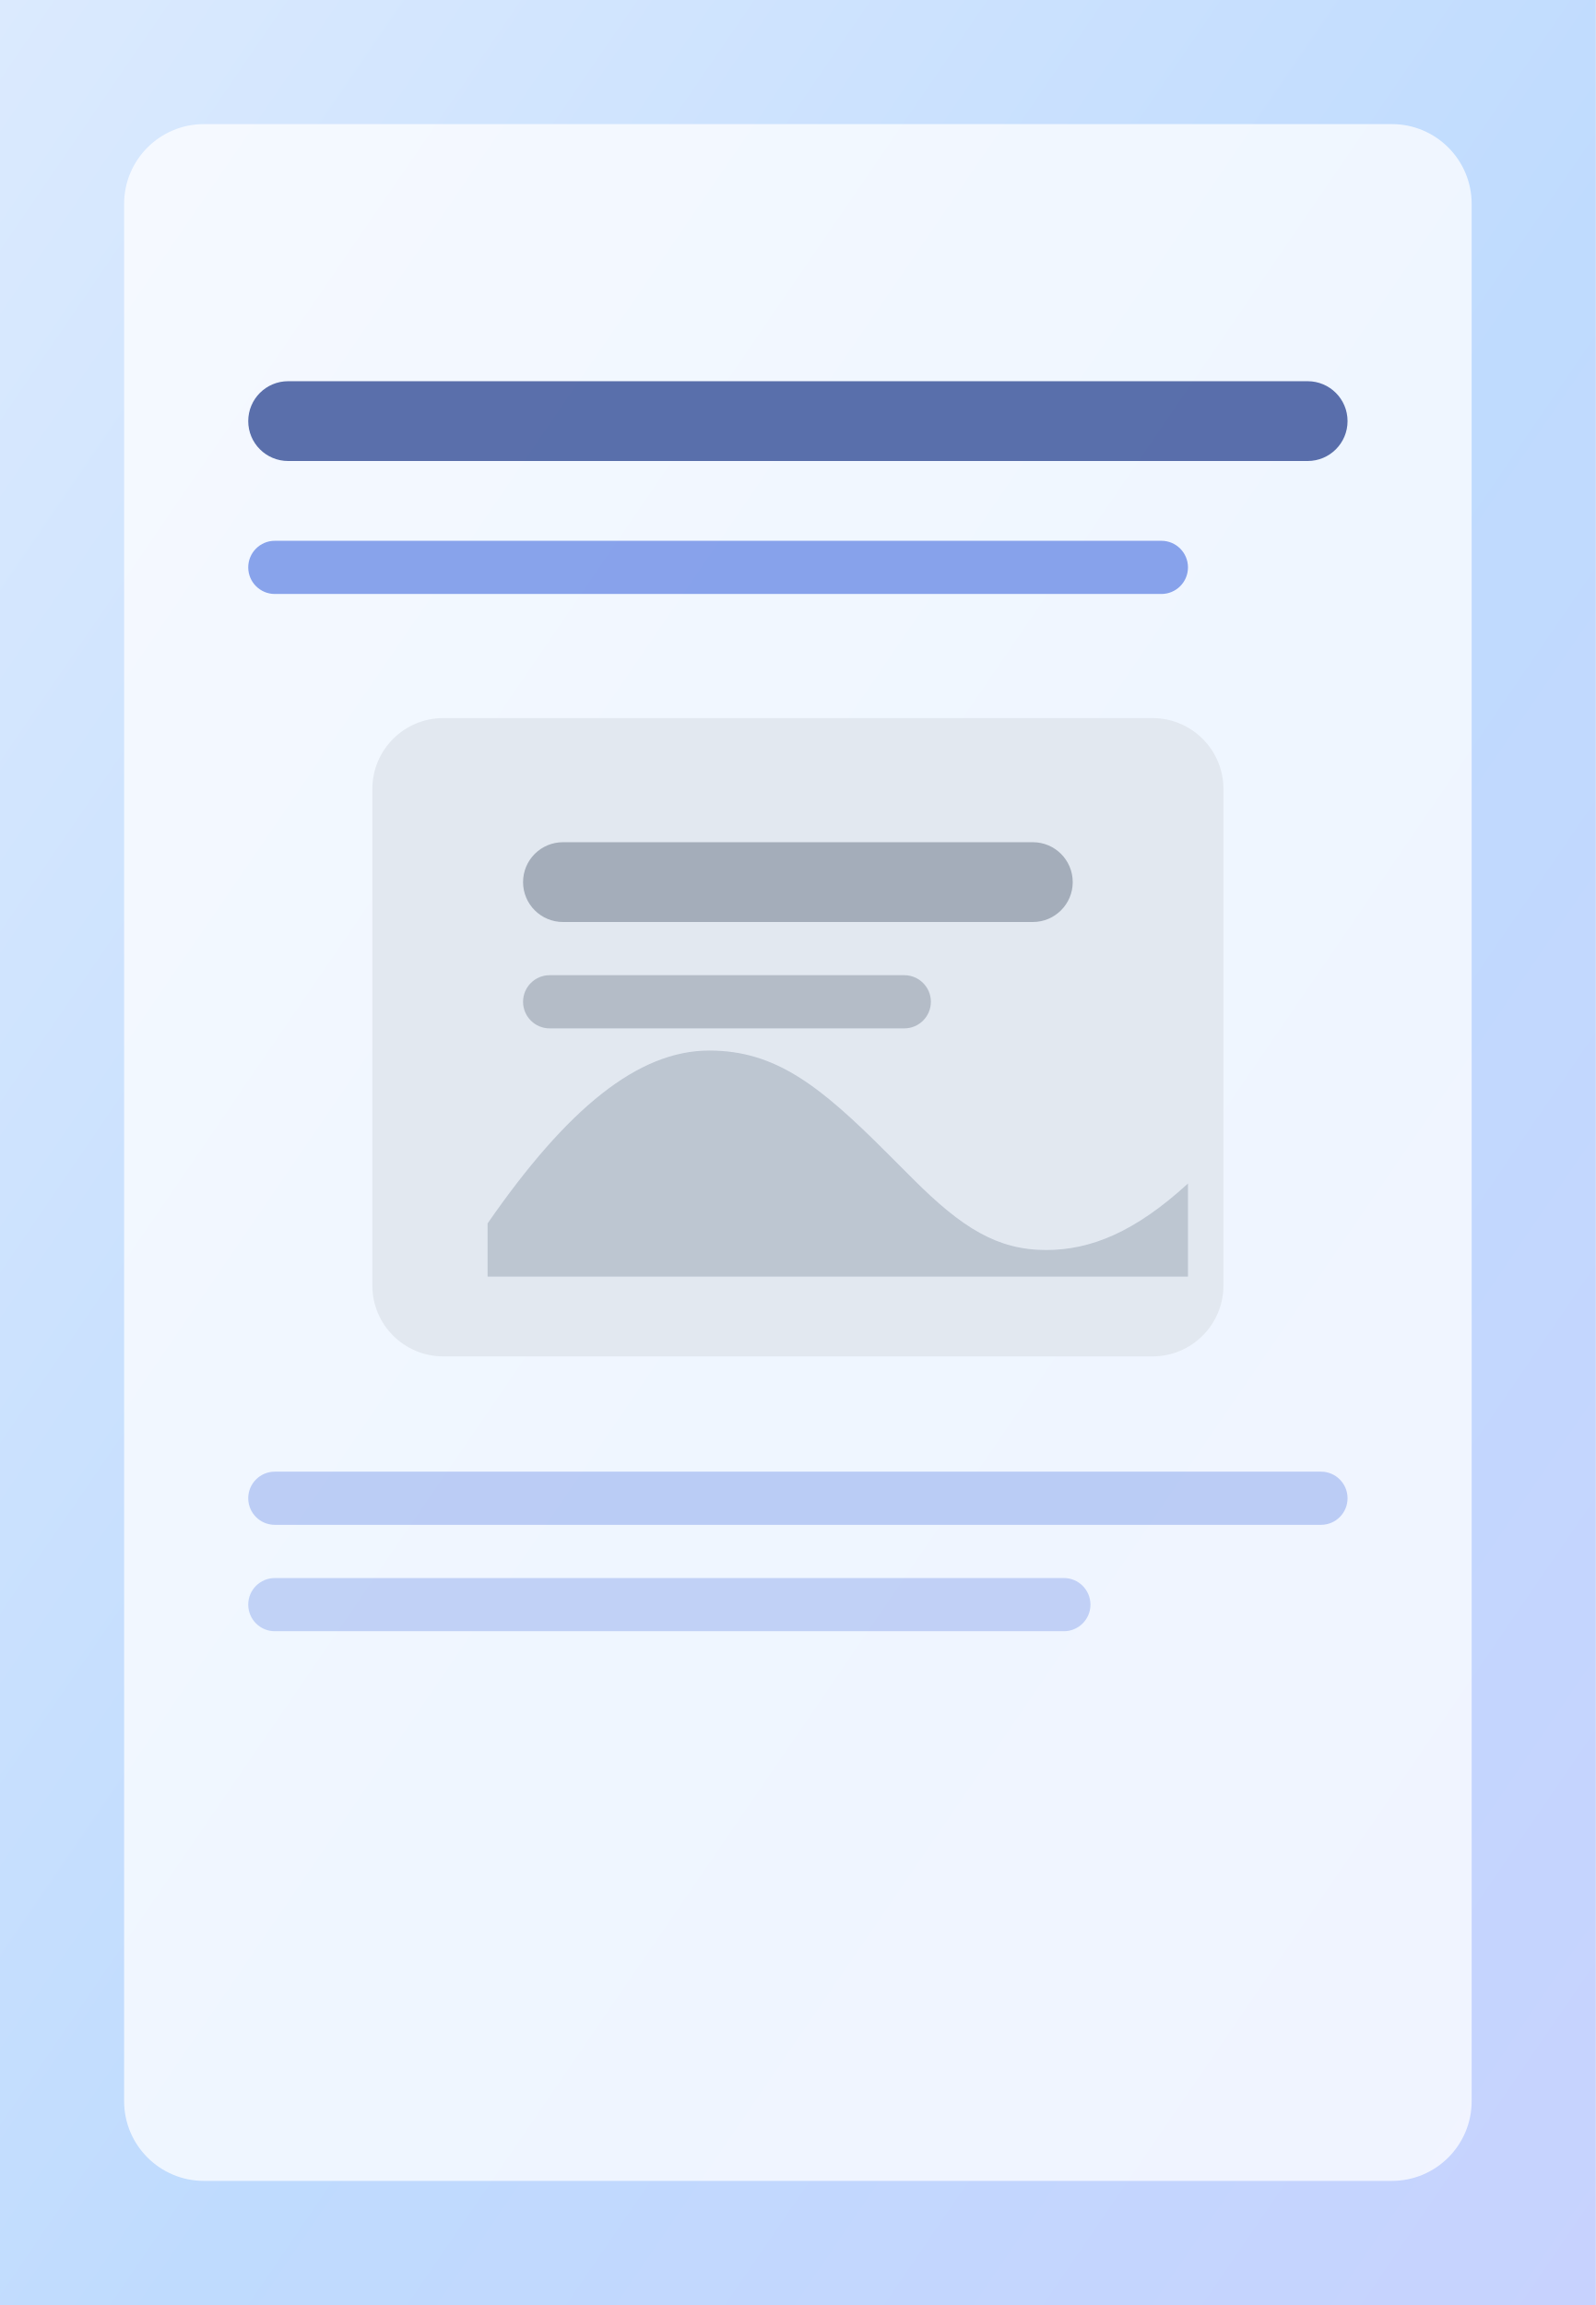
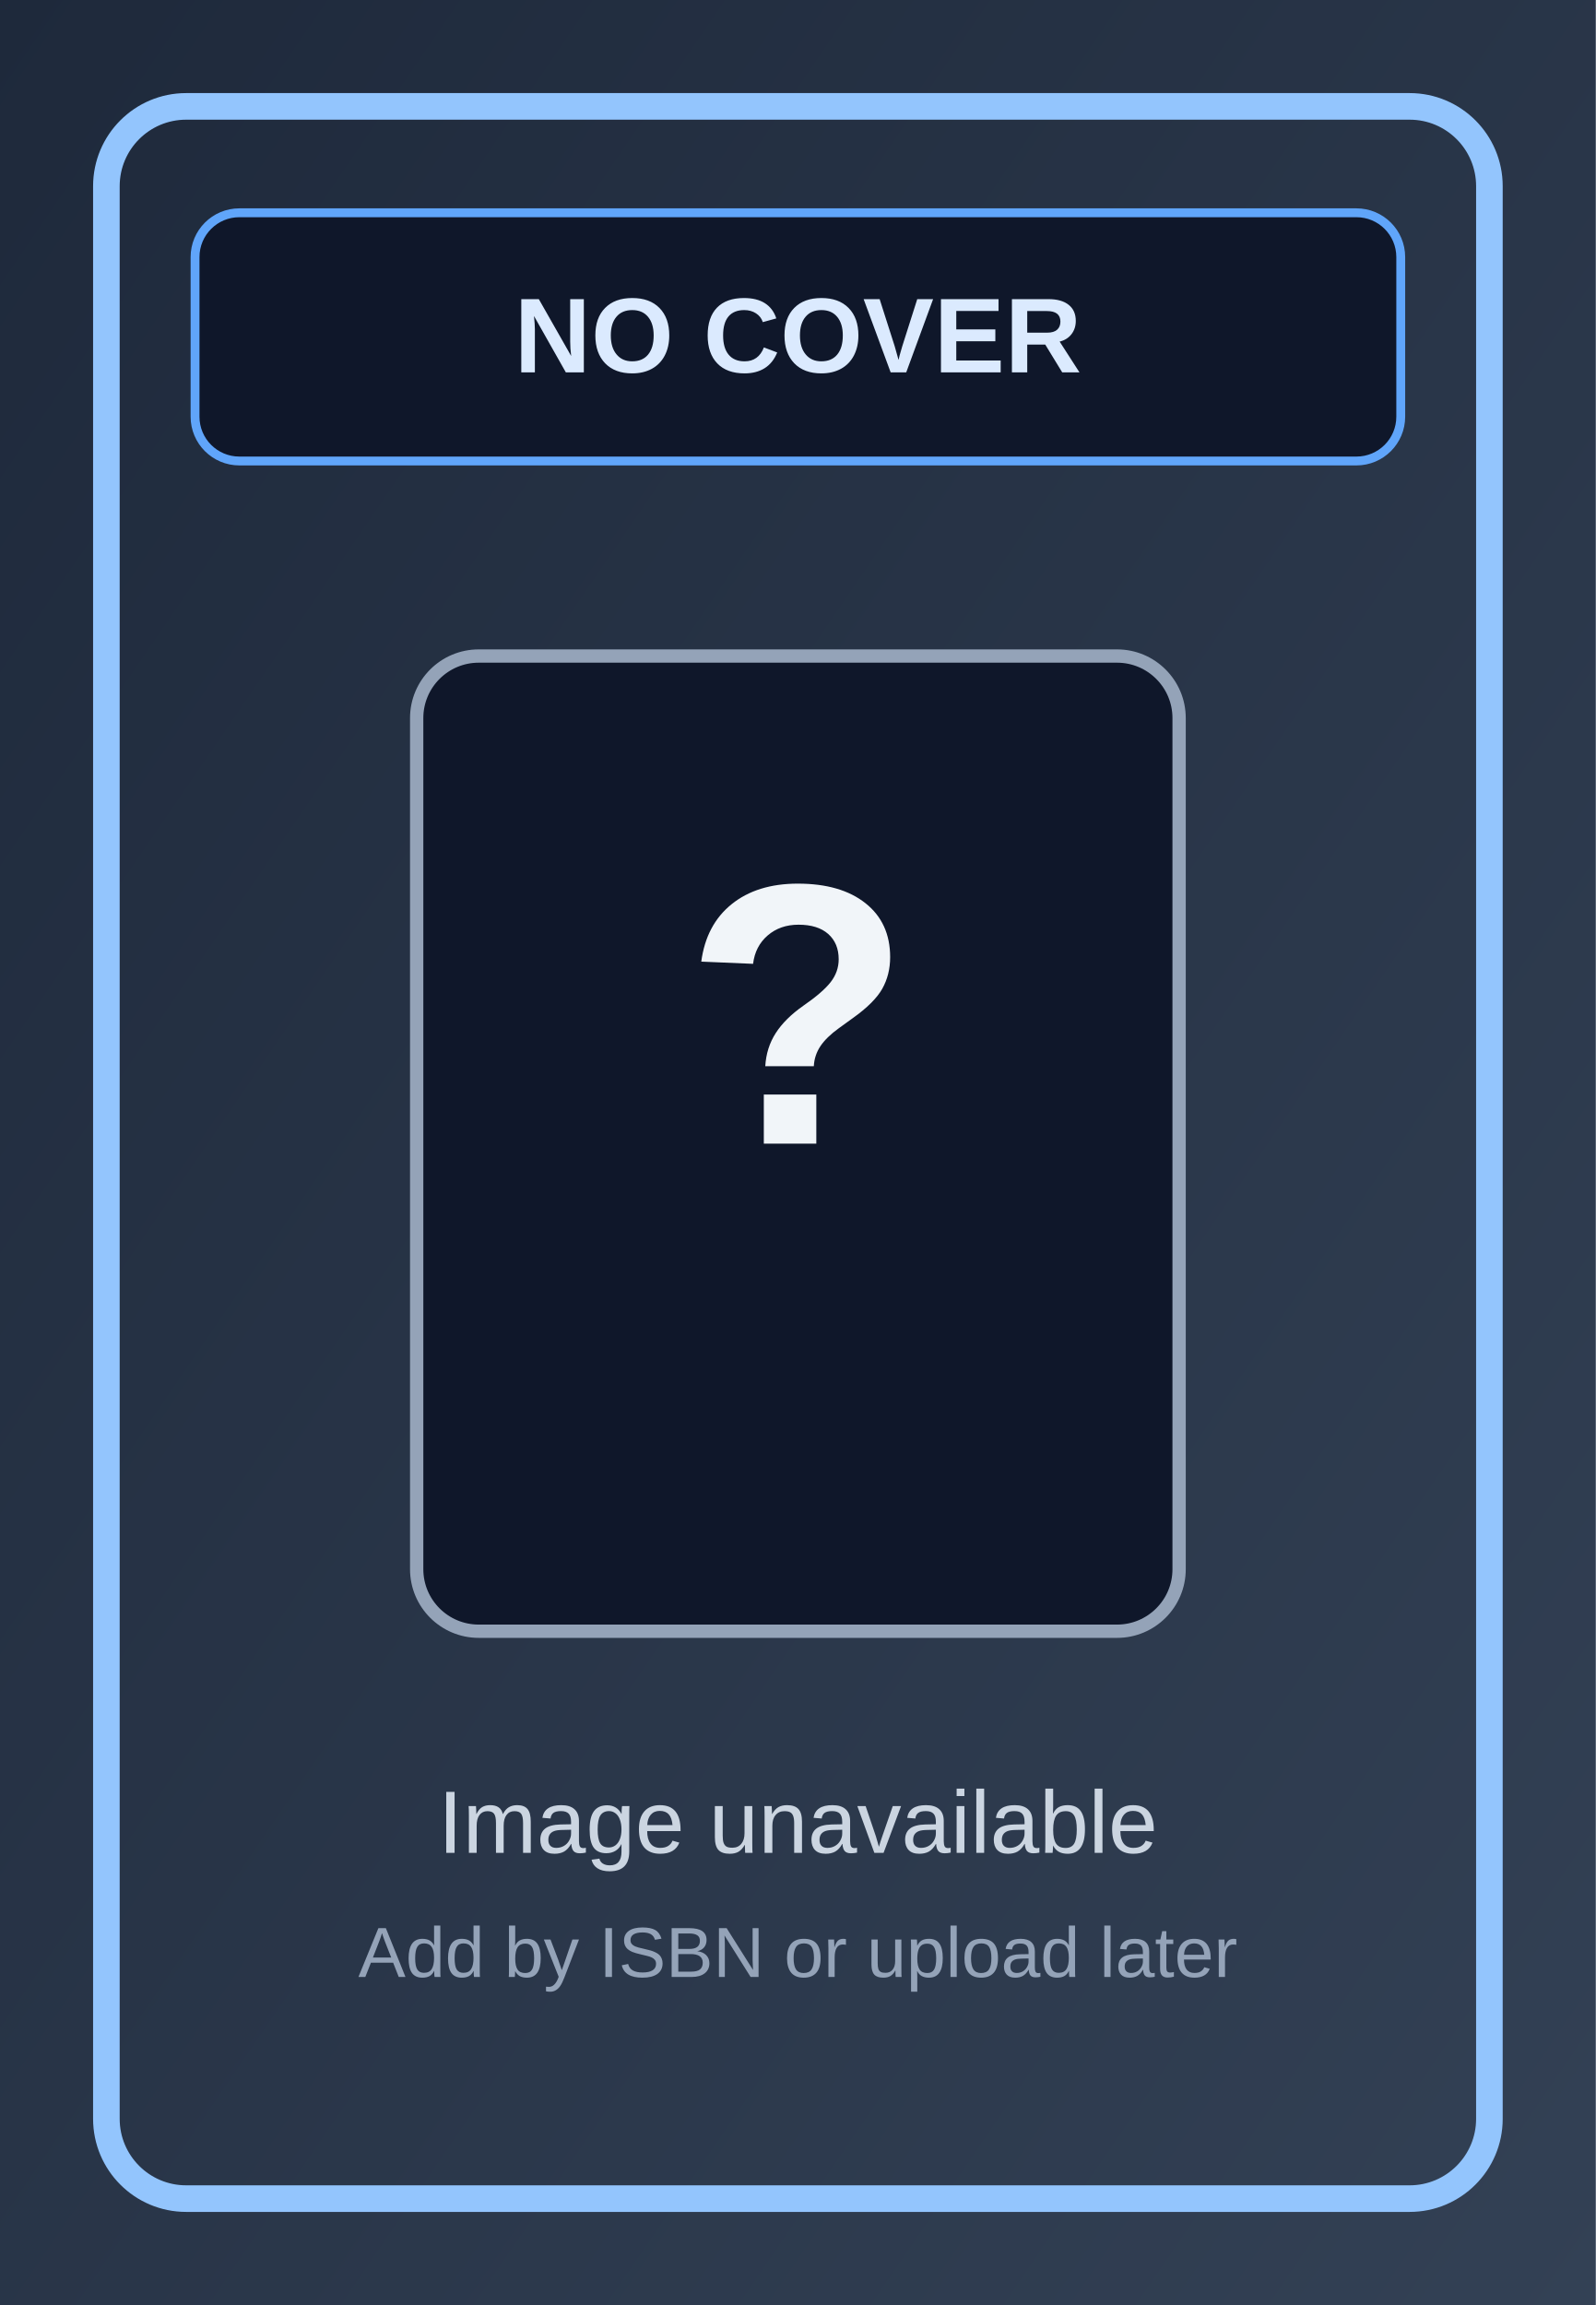
- <svg xmlns="http://www.w3.org/2000/svg" viewBox="0 0 360 520" role="img" aria-label="Book cover placeholder">
+ <svg xmlns="http://www.w3.org/2000/svg" viewBox="0 0 360 520" role="img" aria-label="Missing book cover">
  <defs>
    <linearGradient id="bg" x1="0" y1="0" x2="1" y2="1">
-       <stop offset="0%" stop-color="#dbeafe" />
-       <stop offset="55%" stop-color="#bfdbfe" />
-       <stop offset="100%" stop-color="#c7d2fe" />
+       <stop offset="0%" stop-color="#1e293b" />
+       <stop offset="100%" stop-color="#334155" />
    </linearGradient>
  </defs>
  <rect width="360" height="520" fill="url(#bg)" />
-   <rect x="28" y="28" width="304" height="464" rx="18" fill="#ffffff" opacity="0.75" />
-   <rect x="56" y="86" width="248" height="18" rx="9" fill="#1e3a8a" opacity="0.72" />
-   <rect x="56" y="122" width="212" height="12" rx="6" fill="#1d4ed8" opacity="0.5" />
-   <rect x="56" y="332" width="248" height="12" rx="6" fill="#1d4ed8" opacity="0.25" />
-   <rect x="56" y="356" width="190" height="12" rx="6" fill="#1d4ed8" opacity="0.22" />
-   <g transform="translate(84 162)">
-     <rect x="0" y="0" width="192" height="144" rx="16" fill="#e2e8f0" />
-     <rect x="34" y="28" width="124" height="18" rx="9" fill="#475569" opacity="0.4" />
-     <rect x="34" y="58" width="92" height="12" rx="6" fill="#475569" opacity="0.3" />
-     <path d="M26 114c18-26 34-39 50-39 15 0 25 8 40 23l6 6c11 11 19 16 30 16 10 0 20-4 32-15v21H26z" fill="#64748b" opacity="0.3" />
+   <rect x="24" y="24" width="312" height="472" rx="18" fill="none" stroke="#93c5fd" stroke-width="6" />
+   <rect x="44" y="48" width="272" height="56" rx="10" fill="#0f172a" stroke="#60a5fa" stroke-width="2" />
+   <text x="180" y="84" fill="#dbeafe" font-size="24" font-weight="700" text-anchor="middle" font-family="Arial, sans-serif">NO COVER</text>
+   <g transform="translate(94 148)">
+     <rect x="0" y="0" width="172" height="220" rx="14" fill="#0f172a" stroke="#94a3b8" stroke-width="3" />
+     <text x="86" y="110" fill="#f1f5f9" font-size="84" font-weight="700" text-anchor="middle" font-family="Arial, sans-serif">?</text>
  </g>
+   <text x="180" y="418" fill="#cbd5e1" font-size="20" text-anchor="middle" font-family="Arial, sans-serif">Image unavailable</text>
+   <text x="180" y="446" fill="#94a3b8" font-size="16" text-anchor="middle" font-family="Arial, sans-serif">Add by ISBN or upload later</text>
</svg>
